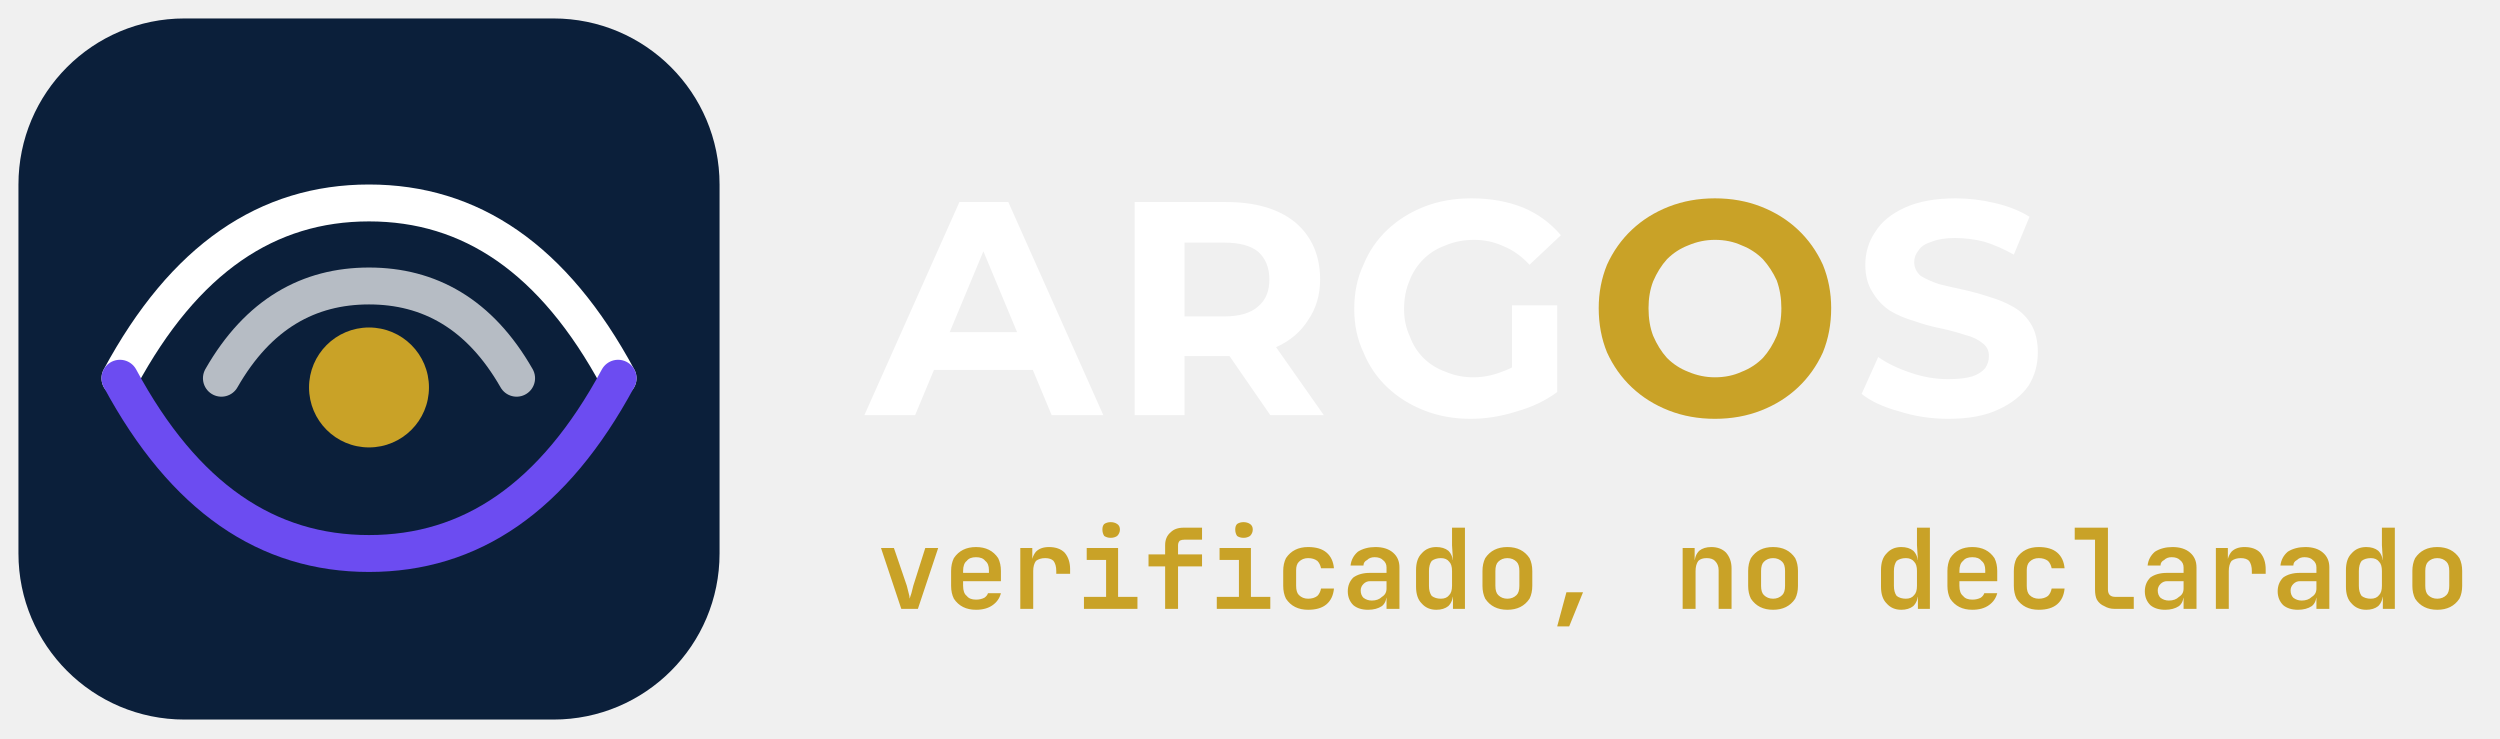
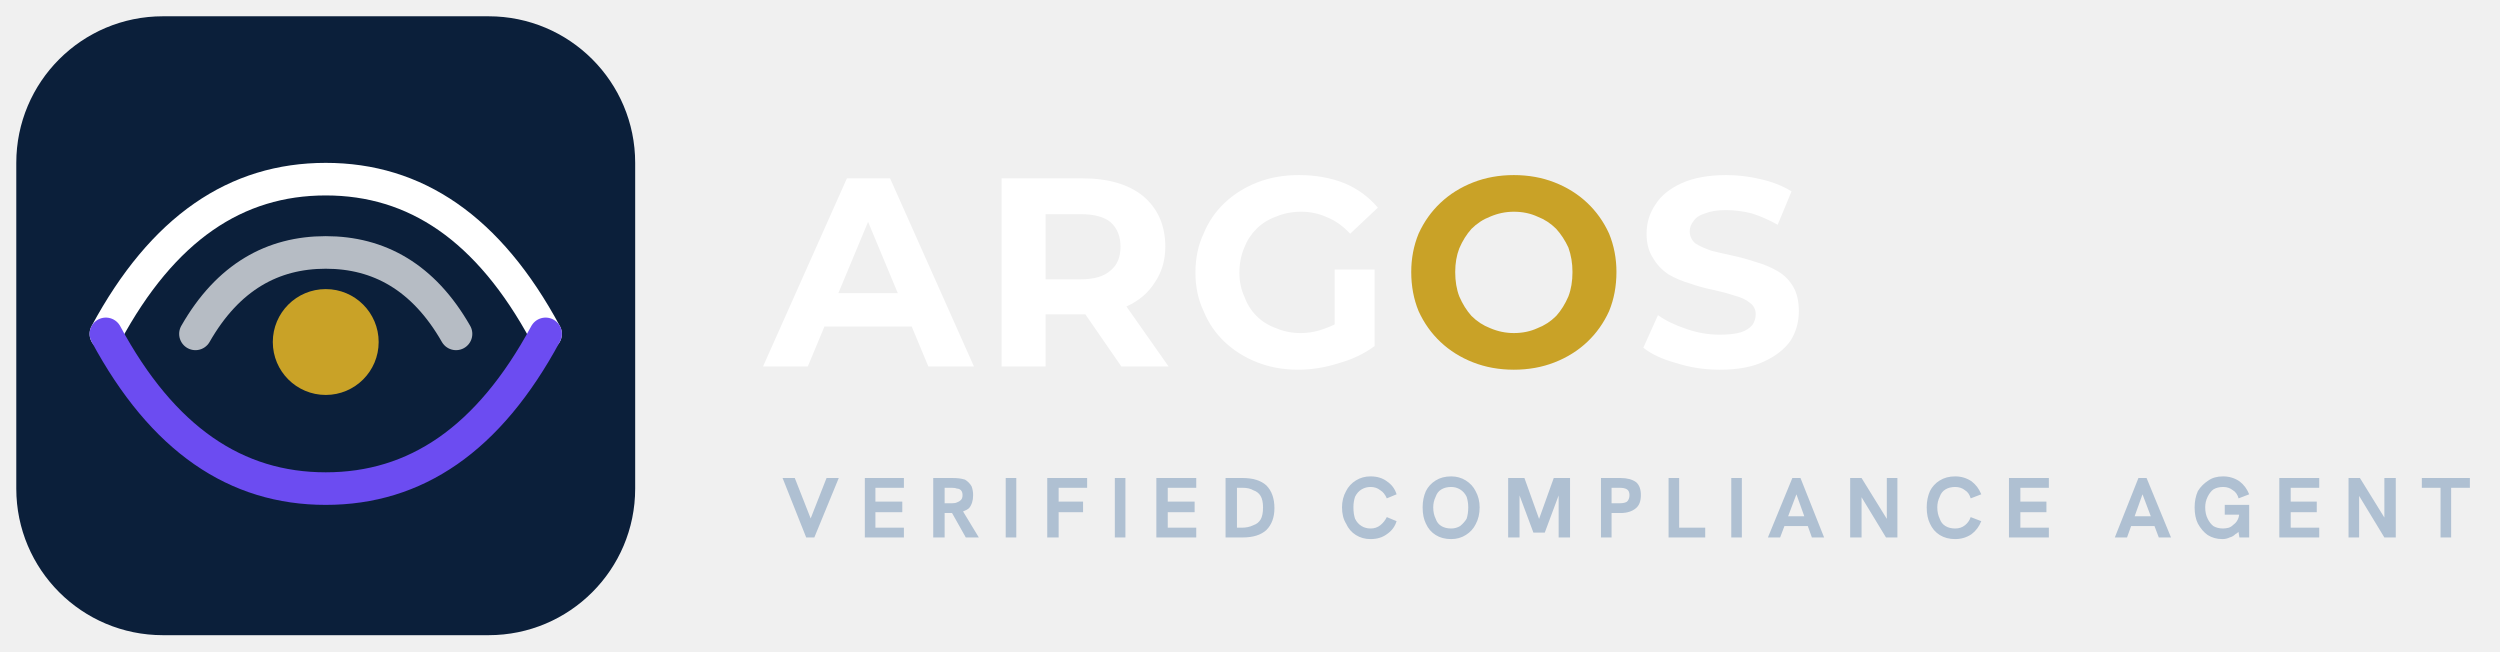
- <svg xmlns="http://www.w3.org/2000/svg" viewBox="0 0 271 80" role="img" aria-label="ARGOS">
+ <svg xmlns="http://www.w3.org/2000/svg" viewBox="0 0 307 80" role="img" aria-label="ARGOS">
  <rect x="2" y="2" width="76" height="76" rx="18" fill="#0B1F3A" />
  <g fill="none" stroke-linecap="round">
    <path d="M13 41C20 28 29 22 40 22S60 28 67 41" stroke="#fff" stroke-width="4" />
    <path d="M24 41C28 34 33.5 31 40 31S52 34 56 41" stroke="#fff" stroke-width="4" opacity=".7" />
    <path d="M13 41C20 54 29 60 40 60S60 54 67 41" stroke="#6C4CF1" stroke-width="4" />
  </g>
  <circle cx="40" cy="42" r="6.5" fill="#C9A227" />
  <path fill="#fff" d="M93.7 45 104 21.9H109.3L119.6 45H114L105.5 24.6H107.7L99.2 45ZM98.9 40.1 100.3 36H112.2L113.6 40.1ZM123 45V21.9H132.9Q137.7 21.9 140.4 24.1Q143.1 26.4 143.1 30.3Q143.1 32.8 141.8 34.7Q140.6 36.6 138.4 37.6Q136.1 38.6 133 38.6H126L128.4 36.2V45ZM137.7 45 131.9 36.6H137.6L143.5 45ZM128.4 36.8 126 34.3H132.7Q135.2 34.3 136.4 33.2Q137.6 32.2 137.6 30.3Q137.6 28.4 136.4 27.3Q135.2 26.3 132.7 26.3H126L128.4 23.7ZM159.4 45.4Q156.7 45.4 154.4 44.5Q152.1 43.6 150.4 42Q148.7 40.4 147.8 38.2Q146.8 36.1 146.8 33.5Q146.8 30.8 147.8 28.7Q148.7 26.5 150.4 24.9Q152.1 23.3 154.4 22.4Q156.7 21.5 159.5 21.5Q162.6 21.5 165.1 22.5Q167.5 23.5 169.2 25.5L165.8 28.7Q164.5 27.3 163 26.7Q161.5 26 159.8 26Q158.1 26 156.7 26.6Q155.3 27.1 154.3 28.1Q153.3 29.1 152.8 30.4Q152.2 31.8 152.2 33.5Q152.2 35.1 152.8 36.4Q153.3 37.8 154.3 38.8Q155.3 39.8 156.7 40.3Q158.1 40.9 159.7 40.9Q161.3 40.9 162.8 40.3Q164.3 39.8 165.7 38.6L168.8 42.5Q166.9 43.9 164.4 44.6Q161.9 45.4 159.4 45.4ZM168.8 42.5 163.9 41.8V33.1H168.8ZM211.2 45.4Q208.4 45.4 205.9 44.6Q203.3 43.9 201.8 42.7L203.6 38.7Q205 39.7 207.1 40.4Q209.1 41.1 211.2 41.1Q212.8 41.1 213.8 40.8Q214.7 40.5 215.2 39.9Q215.6 39.3 215.6 38.6Q215.6 37.7 214.9 37.2Q214.2 36.6 213 36.3Q211.8 35.9 210.4 35.6Q208.9 35.3 207.5 34.8Q206.1 34.4 204.9 33.7Q203.7 32.9 203 31.7Q202.2 30.5 202.2 28.7Q202.2 26.7 203.3 25.1Q204.3 23.5 206.5 22.5Q208.7 21.5 212 21.5Q214.1 21.5 216.2 22Q218.4 22.5 220 23.5L218.3 27.6Q216.7 26.7 215.1 26.2Q213.5 25.8 211.9 25.8Q210.4 25.8 209.4 26.2Q208.4 26.5 208 27.1Q207.5 27.7 207.5 28.4Q207.5 29.3 208.2 29.9Q209 30.4 210.2 30.8Q211.4 31.1 212.8 31.4Q214.2 31.7 215.7 32.2Q217.1 32.6 218.3 33.3Q219.5 34 220.2 35.2Q220.9 36.4 220.9 38.2Q220.9 40.2 219.9 41.8Q218.8 43.4 216.6 44.4Q214.5 45.4 211.2 45.4Z" />
  <path fill="#C9A227" d="M185.9 45.4Q183.2 45.4 180.9 44.5Q178.6 43.6 176.9 42Q175.2 40.4 174.2 38.2Q173.3 36 173.3 33.4Q173.3 30.9 174.2 28.7Q175.2 26.5 176.9 24.9Q178.6 23.3 180.9 22.4Q183.2 21.5 185.9 21.5Q188.6 21.5 190.9 22.4Q193.2 23.3 194.9 24.9Q196.6 26.5 197.6 28.7Q198.5 30.9 198.5 33.4Q198.5 36 197.6 38.2Q196.6 40.4 194.9 42Q193.2 43.6 190.9 44.5Q188.6 45.4 185.9 45.4ZM185.9 40.9Q187.5 40.9 188.8 40.3Q190.1 39.8 191.1 38.8Q192 37.8 192.6 36.4Q193.1 35.1 193.1 33.4Q193.1 31.8 192.6 30.4Q192 29.1 191.1 28.1Q190.1 27.1 188.8 26.6Q187.5 26 185.9 26Q184.4 26 183 26.6Q181.7 27.1 180.7 28.1Q179.8 29.1 179.2 30.5Q178.7 31.8 178.7 33.4Q178.7 35.1 179.2 36.4Q179.8 37.8 180.7 38.8Q181.7 39.8 183 40.3Q184.4 40.9 185.9 40.9Z" />
-   <path fill="#C9A227" d="M97.7 66 95.5 59.4H96.9L98.3 63.5Q98.4 63.9 98.5 64.3Q98.6 64.6 98.6 64.9Q98.7 64.6 98.8 64.3Q98.9 63.9 99 63.5L100.3 59.4H101.7L99.5 66ZM105.8 66.1Q105 66.1 104.4 65.8Q103.8 65.5 103.4 64.9Q103.1 64.3 103.1 63.5V61.9Q103.1 61.1 103.4 60.5Q103.8 59.9 104.4 59.6Q105 59.3 105.8 59.3Q106.6 59.3 107.2 59.6Q107.8 59.9 108.2 60.5Q108.5 61.1 108.5 61.9V63H104.4V63.5Q104.4 64.3 104.8 64.6Q105.1 65 105.8 65Q106.3 65 106.7 64.8Q107 64.6 107.1 64.3H108.5Q108.3 65.1 107.6 65.6Q106.9 66.1 105.8 66.1ZM107.2 62.2V61.8Q107.2 61.1 106.8 60.8Q106.5 60.4 105.8 60.4Q105.1 60.4 104.8 60.8Q104.4 61.1 104.4 61.9V62.1L107.3 62.1ZM110.6 66V59.4H111.9V60.7H112.3L111.8 61.4Q111.8 60.4 112.3 59.8Q112.8 59.3 113.7 59.3Q114.8 59.3 115.4 59.9Q116 60.6 116 61.7V62.2H114.5V61.9Q114.5 61.2 114.2 60.8Q113.9 60.5 113.3 60.5Q112.7 60.5 112.3 60.8Q112 61.2 112 61.9V66ZM117.5 66V64.7H119.9V60.7H117.8V59.4H121.2V64.7H123.3V66ZM120.4 58.3Q120 58.3 119.7 58.1Q119.5 57.8 119.5 57.4Q119.5 57 119.7 56.8Q120 56.6 120.4 56.6Q120.8 56.6 121.1 56.8Q121.4 57 121.4 57.4Q121.4 57.8 121.1 58.1Q120.8 58.3 120.4 58.3ZM126.3 66V61.4H124.5V60.1H126.3V59.1Q126.3 58.2 126.9 57.7Q127.4 57.2 128.3 57.2H130.3V58.5H128.4Q128.1 58.5 127.9 58.6Q127.7 58.8 127.7 59.1V60.1H130.3V61.4H127.7V66ZM131.9 66V64.7H134.3V60.7H132.2V59.4H135.6V64.7H137.7V66ZM134.8 58.3Q134.4 58.3 134.1 58.1Q133.9 57.8 133.9 57.4Q133.9 57 134.1 56.8Q134.4 56.6 134.8 56.6Q135.2 56.6 135.5 56.8Q135.8 57 135.8 57.4Q135.8 57.8 135.5 58.1Q135.2 58.3 134.8 58.3ZM141.8 66.1Q141 66.1 140.4 65.8Q139.8 65.5 139.4 64.9Q139.1 64.3 139.1 63.5V61.9Q139.1 61.1 139.4 60.5Q139.8 59.9 140.4 59.6Q141 59.3 141.8 59.3Q143.1 59.3 143.8 59.9Q144.5 60.5 144.6 61.6H143.2Q143.1 61.1 142.8 60.8Q142.4 60.5 141.8 60.5Q141.2 60.5 140.8 60.9Q140.5 61.2 140.5 61.8V63.5Q140.5 64.2 140.8 64.5Q141.2 64.9 141.8 64.9Q142.4 64.9 142.8 64.6Q143.1 64.3 143.2 63.8H144.6Q144.5 64.9 143.8 65.5Q143.1 66.1 141.8 66.1ZM148.3 66.1Q147.3 66.1 146.7 65.6Q146.1 65 146.1 64.1Q146.1 63.2 146.7 62.6Q147.4 62.1 148.5 62.1H150.3V61.5Q150.3 61 149.9 60.7Q149.6 60.4 149 60.4Q148.5 60.4 148.2 60.7Q147.8 60.9 147.8 61.3H146.4Q146.5 60.4 147.2 59.8Q148 59.3 149.1 59.3Q150.3 59.3 151 59.9Q151.7 60.5 151.7 61.5V66H150.3V64.8H150.1L150.3 64.5Q150.3 65.3 149.8 65.7Q149.2 66.1 148.3 66.1ZM148.7 65.1Q149.4 65.1 149.8 64.7Q150.3 64.4 150.3 63.8V63H148.5Q148.1 63 147.8 63.3Q147.5 63.6 147.5 64Q147.5 64.5 147.8 64.8Q148.2 65.1 148.7 65.1ZM155.7 66.1Q154.7 66.1 154.1 65.4Q153.5 64.8 153.5 63.6V61.8Q153.5 60.6 154.1 60Q154.7 59.3 155.7 59.3Q156.5 59.3 157 59.7Q157.5 60.2 157.5 61L157.2 60.7H157.5L157.4 59.1V57.2H158.8V66H157.5V64.7H157.2L157.5 64.4Q157.5 65.2 157 65.7Q156.5 66.1 155.7 66.1ZM156.2 64.9Q156.8 64.9 157.1 64.5Q157.4 64.2 157.4 63.5V61.9Q157.4 61.2 157.1 60.9Q156.8 60.5 156.2 60.5Q155.6 60.5 155.2 60.8Q154.9 61.2 154.9 61.9V63.5Q154.9 64.2 155.2 64.6Q155.6 64.9 156.2 64.9ZM163.4 66.1Q162.6 66.1 162 65.8Q161.4 65.5 161 64.9Q160.7 64.3 160.7 63.5V61.9Q160.7 61.1 161 60.5Q161.4 59.9 162 59.6Q162.6 59.3 163.4 59.3Q164.2 59.3 164.8 59.6Q165.4 59.9 165.8 60.5Q166.1 61.1 166.1 61.9V63.5Q166.1 64.3 165.8 64.9Q165.4 65.5 164.8 65.8Q164.2 66.1 163.4 66.1ZM163.4 64.9Q164 64.9 164.4 64.5Q164.7 64.2 164.7 63.5V61.9Q164.7 61.2 164.4 60.9Q164 60.5 163.4 60.5Q162.8 60.5 162.4 60.9Q162.1 61.2 162.1 61.9V63.5Q162.1 64.2 162.4 64.5Q162.8 64.9 163.4 64.9ZM168.8 67.9 169.8 64.2H171.6L170.1 67.9ZM182.4 66V59.4H183.7V60.7H184.1L183.7 61Q183.7 60.2 184.2 59.7Q184.7 59.3 185.5 59.3Q186.5 59.3 187.1 59.9Q187.7 60.6 187.7 61.6V66H186.3V61.8Q186.3 61.2 185.9 60.8Q185.6 60.5 185 60.5Q184.4 60.5 184.1 60.8Q183.8 61.2 183.8 61.9V66ZM192.2 66.1Q191.4 66.1 190.8 65.8Q190.2 65.5 189.8 64.9Q189.5 64.3 189.5 63.5V61.9Q189.5 61.1 189.8 60.5Q190.2 59.9 190.8 59.6Q191.4 59.3 192.2 59.3Q193 59.3 193.6 59.6Q194.2 59.9 194.6 60.5Q194.9 61.1 194.9 61.9V63.5Q194.9 64.3 194.6 64.9Q194.2 65.5 193.6 65.8Q193 66.1 192.2 66.1ZM192.2 64.9Q192.8 64.9 193.2 64.5Q193.5 64.2 193.5 63.5V61.9Q193.5 61.2 193.2 60.9Q192.8 60.5 192.2 60.5Q191.6 60.5 191.2 60.9Q190.9 61.2 190.9 61.9V63.5Q190.9 64.2 191.2 64.5Q191.6 64.9 192.2 64.9ZM206.1 66.1Q205.1 66.1 204.5 65.4Q203.9 64.8 203.9 63.6V61.8Q203.9 60.6 204.5 60Q205.1 59.3 206.1 59.3Q206.9 59.3 207.4 59.7Q207.9 60.2 207.9 61L207.6 60.7H207.9L207.8 59.1V57.2H209.2V66H207.9V64.7H207.6L207.9 64.4Q207.9 65.2 207.4 65.7Q206.9 66.1 206.1 66.1ZM206.6 64.9Q207.2 64.9 207.5 64.5Q207.8 64.2 207.8 63.5V61.9Q207.8 61.2 207.5 60.9Q207.2 60.5 206.6 60.5Q206 60.5 205.6 60.8Q205.3 61.2 205.3 61.9V63.5Q205.3 64.2 205.6 64.6Q206 64.9 206.6 64.9ZM213.8 66.1Q213 66.1 212.4 65.8Q211.8 65.5 211.4 64.9Q211.1 64.3 211.1 63.5V61.9Q211.1 61.1 211.4 60.5Q211.8 59.9 212.4 59.6Q213 59.3 213.8 59.3Q214.6 59.3 215.2 59.6Q215.8 59.9 216.2 60.5Q216.5 61.1 216.5 61.9V63H212.4V63.5Q212.4 64.3 212.8 64.6Q213.1 65 213.8 65Q214.3 65 214.7 64.8Q215 64.6 215.1 64.3H216.5Q216.3 65.1 215.6 65.6Q214.9 66.1 213.8 66.1ZM215.2 62.2V61.8Q215.2 61.1 214.8 60.8Q214.5 60.4 213.8 60.4Q213.1 60.4 212.8 60.8Q212.4 61.1 212.4 61.9V62.1L215.3 62.1ZM221 66.1Q220.2 66.1 219.6 65.8Q219 65.5 218.6 64.9Q218.3 64.3 218.3 63.5V61.9Q218.3 61.1 218.6 60.5Q219 59.9 219.6 59.6Q220.2 59.3 221 59.3Q222.3 59.3 223 59.9Q223.7 60.5 223.8 61.6H222.4Q222.3 61.1 222 60.8Q221.6 60.5 221 60.5Q220.4 60.5 220 60.9Q219.7 61.2 219.7 61.8V63.5Q219.7 64.2 220 64.5Q220.4 64.9 221 64.9Q221.6 64.9 222 64.6Q222.3 64.3 222.4 63.8H223.8Q223.7 64.9 223 65.5Q222.3 66.1 221 66.1ZM229.2 66Q228.6 66 228.1 65.7Q227.6 65.5 227.3 65Q227.1 64.6 227.1 63.9V58.5H224.9V57.2H228.5V63.9Q228.5 64.3 228.7 64.5Q228.9 64.7 229.3 64.7H231.3V66ZM234.7 66.1Q233.7 66.1 233.1 65.6Q232.5 65 232.5 64.1Q232.5 63.2 233.1 62.6Q233.8 62.1 234.9 62.1H236.7V61.5Q236.7 61 236.3 60.7Q236 60.4 235.4 60.4Q234.9 60.4 234.6 60.7Q234.2 60.9 234.2 61.3H232.8Q232.9 60.4 233.6 59.8Q234.4 59.3 235.5 59.3Q236.7 59.3 237.4 59.9Q238.1 60.5 238.1 61.5V66H236.7V64.8H236.5L236.7 64.5Q236.7 65.3 236.2 65.7Q235.6 66.1 234.7 66.1ZM235.1 65.1Q235.8 65.1 236.2 64.7Q236.7 64.4 236.7 63.8V63H234.9Q234.5 63 234.2 63.3Q233.9 63.6 233.9 64Q233.9 64.5 234.2 64.8Q234.6 65.1 235.1 65.1ZM240.2 66V59.4H241.5V60.7H241.9L241.4 61.4Q241.4 60.4 241.9 59.8Q242.4 59.3 243.3 59.3Q244.4 59.3 245 59.9Q245.6 60.6 245.6 61.7V62.2H244.1V61.9Q244.1 61.2 243.8 60.8Q243.5 60.5 242.9 60.5Q242.3 60.5 241.9 60.8Q241.6 61.2 241.6 61.9V66ZM249.1 66.1Q248.1 66.1 247.5 65.6Q246.9 65 246.9 64.1Q246.9 63.2 247.5 62.6Q248.2 62.1 249.3 62.1H251.1V61.5Q251.1 61 250.7 60.7Q250.4 60.4 249.8 60.4Q249.3 60.4 249 60.7Q248.6 60.9 248.6 61.3H247.2Q247.3 60.4 248 59.8Q248.8 59.3 249.9 59.3Q251.1 59.3 251.8 59.9Q252.5 60.5 252.5 61.5V66H251.1V64.8H250.9L251.1 64.5Q251.1 65.3 250.6 65.7Q250 66.1 249.1 66.1ZM249.5 65.1Q250.2 65.1 250.6 64.7Q251.1 64.4 251.1 63.8V63H249.3Q248.9 63 248.6 63.3Q248.3 63.6 248.3 64Q248.3 64.5 248.6 64.8Q249 65.1 249.5 65.1ZM256.5 66.1Q255.5 66.1 254.9 65.4Q254.3 64.8 254.3 63.6V61.8Q254.3 60.6 254.9 60Q255.5 59.3 256.5 59.3Q257.3 59.3 257.8 59.7Q258.3 60.2 258.3 61L258 60.7H258.3L258.2 59.1V57.2H259.6V66H258.3V64.7H258L258.3 64.4Q258.3 65.2 257.8 65.7Q257.3 66.1 256.5 66.1ZM257 64.9Q257.6 64.9 257.9 64.5Q258.2 64.2 258.2 63.5V61.9Q258.2 61.2 257.9 60.9Q257.6 60.5 257 60.5Q256.4 60.5 256 60.8Q255.7 61.2 255.7 61.9V63.5Q255.7 64.2 256 64.6Q256.4 64.9 257 64.9ZM264.2 66.1Q263.4 66.1 262.8 65.8Q262.2 65.5 261.8 64.9Q261.5 64.3 261.5 63.5V61.9Q261.5 61.1 261.8 60.5Q262.2 59.9 262.8 59.6Q263.4 59.3 264.2 59.3Q265 59.3 265.6 59.6Q266.2 59.9 266.6 60.5Q266.9 61.1 266.9 61.9V63.5Q266.9 64.3 266.6 64.9Q266.2 65.5 265.6 65.8Q265 66.1 264.2 66.1ZM264.2 64.9Q264.8 64.9 265.2 64.5Q265.5 64.2 265.5 63.5V61.9Q265.5 61.2 265.2 60.9Q264.8 60.5 264.2 60.5Q263.6 60.5 263.2 60.9Q262.9 61.2 262.9 61.9V63.5Q262.9 64.2 263.2 64.5Q263.6 64.9 264.2 64.9Z" />
+   <path fill="#AFC0D2" d="M99 66 96.1 58.7H97.6L99.8 64.3H99.3L101.5 58.7H103L100 66ZM106.2 66V58.7H111V59.9H107.5V61.6H110.8V62.9H107.5V64.8H111V66ZM114.6 66V58.7H117Q117.9 58.7 118.5 58.9Q119 59.2 119.3 59.7Q119.5 60.2 119.5 60.8Q119.5 61.8 119 62.4Q118.4 62.9 117.3 63Q117.1 63 116.8 63Q116.6 63 116.4 63H116V66ZM118.6 66 116.8 62.8 118.2 62.7 120.2 66ZM116 61.8H116.9Q117.3 61.8 117.5 61.7Q117.8 61.6 118 61.4Q118.2 61.2 118.2 60.8Q118.2 60.4 118 60.2Q117.8 60 117.5 60Q117.3 59.9 116.9 59.9H116ZM123.5 66V58.7H124.8V66ZM128.6 66V58.7H133.5V59.9H130V61.6H133V62.9H130V66ZM136.9 66V58.7H138.2V66ZM142 66V58.7H146.9V59.9H143.4V61.6H146.7V62.9H143.4V64.8H146.9V66ZM150.5 66V58.7H152.6Q154.5 58.7 155.5 59.6Q156.5 60.6 156.5 62.4Q156.5 64.1 155.5 65.1Q154.5 66 152.6 66ZM151.9 64.8H152.5Q153.3 64.8 153.9 64.5Q154.5 64.3 154.8 63.8Q155.1 63.3 155.1 62.3Q155.1 61.4 154.8 60.9Q154.5 60.4 153.9 60.2Q153.4 59.9 152.6 59.9H151.9ZM168.3 66.2Q167.3 66.2 166.5 65.7Q165.7 65.2 165.3 64.3Q164.8 63.5 164.8 62.3Q164.8 61.2 165.3 60.3Q165.7 59.5 166.5 59Q167.3 58.5 168.3 58.5Q169.5 58.5 170.3 59.1Q171.2 59.7 171.5 60.7L170.3 61.2Q170 60.5 169.5 60.2Q169 59.8 168.3 59.8Q167.7 59.8 167.2 60.1Q166.7 60.4 166.4 61Q166.2 61.6 166.2 62.3Q166.2 63.1 166.4 63.7Q166.7 64.3 167.2 64.6Q167.7 64.9 168.3 64.9Q169 64.9 169.5 64.5Q170 64.1 170.3 63.5L171.5 64Q171.2 65 170.3 65.6Q169.5 66.2 168.3 66.2ZM178.2 66.2Q177.1 66.2 176.3 65.7Q175.5 65.2 175.1 64.3Q174.7 63.5 174.7 62.3Q174.7 61.2 175.1 60.3Q175.5 59.5 176.3 59Q177.1 58.5 178.2 58.5Q179.2 58.5 180 59Q180.8 59.5 181.2 60.3Q181.7 61.2 181.7 62.3Q181.7 63.5 181.2 64.4Q180.8 65.2 180 65.7Q179.2 66.2 178.2 66.2ZM178.2 64.9Q178.8 64.9 179.3 64.6Q179.8 64.2 180.1 63.7Q180.3 63.1 180.3 62.3Q180.3 61.6 180.1 61Q179.8 60.4 179.3 60.1Q178.8 59.8 178.2 59.8Q177.5 59.8 177 60.1Q176.5 60.4 176.3 61Q176 61.6 176 62.3Q176 63.1 176.3 63.7Q176.5 64.3 177 64.6Q177.5 64.9 178.2 64.9ZM185.2 66V58.7H187.2L189.1 64H188.9L190.8 58.7H192.8V66H191.4V60.3L191.6 60.3L189.7 65.4H188.3L186.4 60.3L186.6 60.3V66ZM196.6 66V58.7H199Q200.2 58.7 200.9 59.2Q201.5 59.7 201.5 60.8Q201.5 61.9 200.9 62.4Q200.2 63 199 63H197.9V66ZM197.9 61.8H198.9Q199.5 61.8 199.8 61.6Q200.1 61.3 200.1 60.8Q200.1 60.3 199.8 60.1Q199.5 59.9 198.9 59.9H197.9ZM204.9 66V58.7H206.2V64.8H209.4V66ZM212.6 66V58.7H213.9V66ZM217.1 66 220.1 58.7H221.1L224 66H222.5L220.6 60.7L218.6 66ZM219.1 64.6 219.5 63.4H221.7L222.1 64.6ZM227.2 66V58.7H228.6L232 64.2H231.7V58.7H233V66H231.6L228.2 60.4H228.6V66ZM240.1 66.2Q239 66.2 238.2 65.7Q237.4 65.2 237 64.3Q236.6 63.5 236.6 62.3Q236.6 61.2 237 60.3Q237.4 59.5 238.2 59Q239 58.5 240.1 58.5Q241.2 58.5 242.1 59.1Q242.9 59.7 243.3 60.7L242 61.2Q241.8 60.5 241.3 60.2Q240.8 59.8 240.1 59.8Q239.4 59.8 238.9 60.1Q238.4 60.4 238.2 61Q237.9 61.6 237.9 62.3Q237.9 63.1 238.2 63.7Q238.4 64.3 238.9 64.6Q239.4 64.9 240.1 64.9Q240.8 64.9 241.3 64.5Q241.8 64.1 242 63.5L243.3 64Q242.9 65 242.1 65.6Q241.2 66.2 240.1 66.2ZM246.7 66V58.7H251.6V59.9H248.1V61.6H251.3V62.9H248.1V64.8H251.6V66ZM259.7 66 262.6 58.7H263.6L266.6 66H265.1L263.1 60.7L261.2 66ZM261.6 64.6 262 63.4H264.2L264.7 64.6ZM272.9 66.2Q271.9 66.2 271.1 65.7Q270.4 65.2 269.9 64.3Q269.5 63.5 269.5 62.3Q269.5 61.2 269.9 60.3Q270.4 59.5 271.2 59Q271.9 58.5 273 58.5Q274.1 58.5 275 59.1Q275.8 59.7 276.2 60.7L274.9 61.2Q274.7 60.5 274.2 60.2Q273.7 59.8 273 59.8Q272.3 59.8 271.8 60.1Q271.4 60.4 271.1 61Q270.8 61.6 270.8 62.3Q270.8 63.1 271.1 63.7Q271.4 64.3 271.8 64.6Q272.3 64.9 273 64.9Q273.3 64.9 273.7 64.8Q274 64.7 274.3 64.4Q274.6 64.2 274.8 63.8Q275 63.4 275 62.7V62.3L275.3 63.2H273.2V62H276.2V66H275L274.8 64.8L275.1 65Q274.9 65.4 274.5 65.6Q274.2 65.9 273.8 66Q273.4 66.2 272.9 66.2ZM279.9 66V58.7H284.8V59.9H281.3V61.6H284.5V62.9H281.3V64.8H284.8V66ZM288.4 66V58.7H289.8L293.2 64.2H292.8V58.7H294.2V66H292.8L289.4 60.4H289.7V66ZM299.7 66V59.9H297.4V58.7H303.3V59.9H301V66Z" />
</svg>
